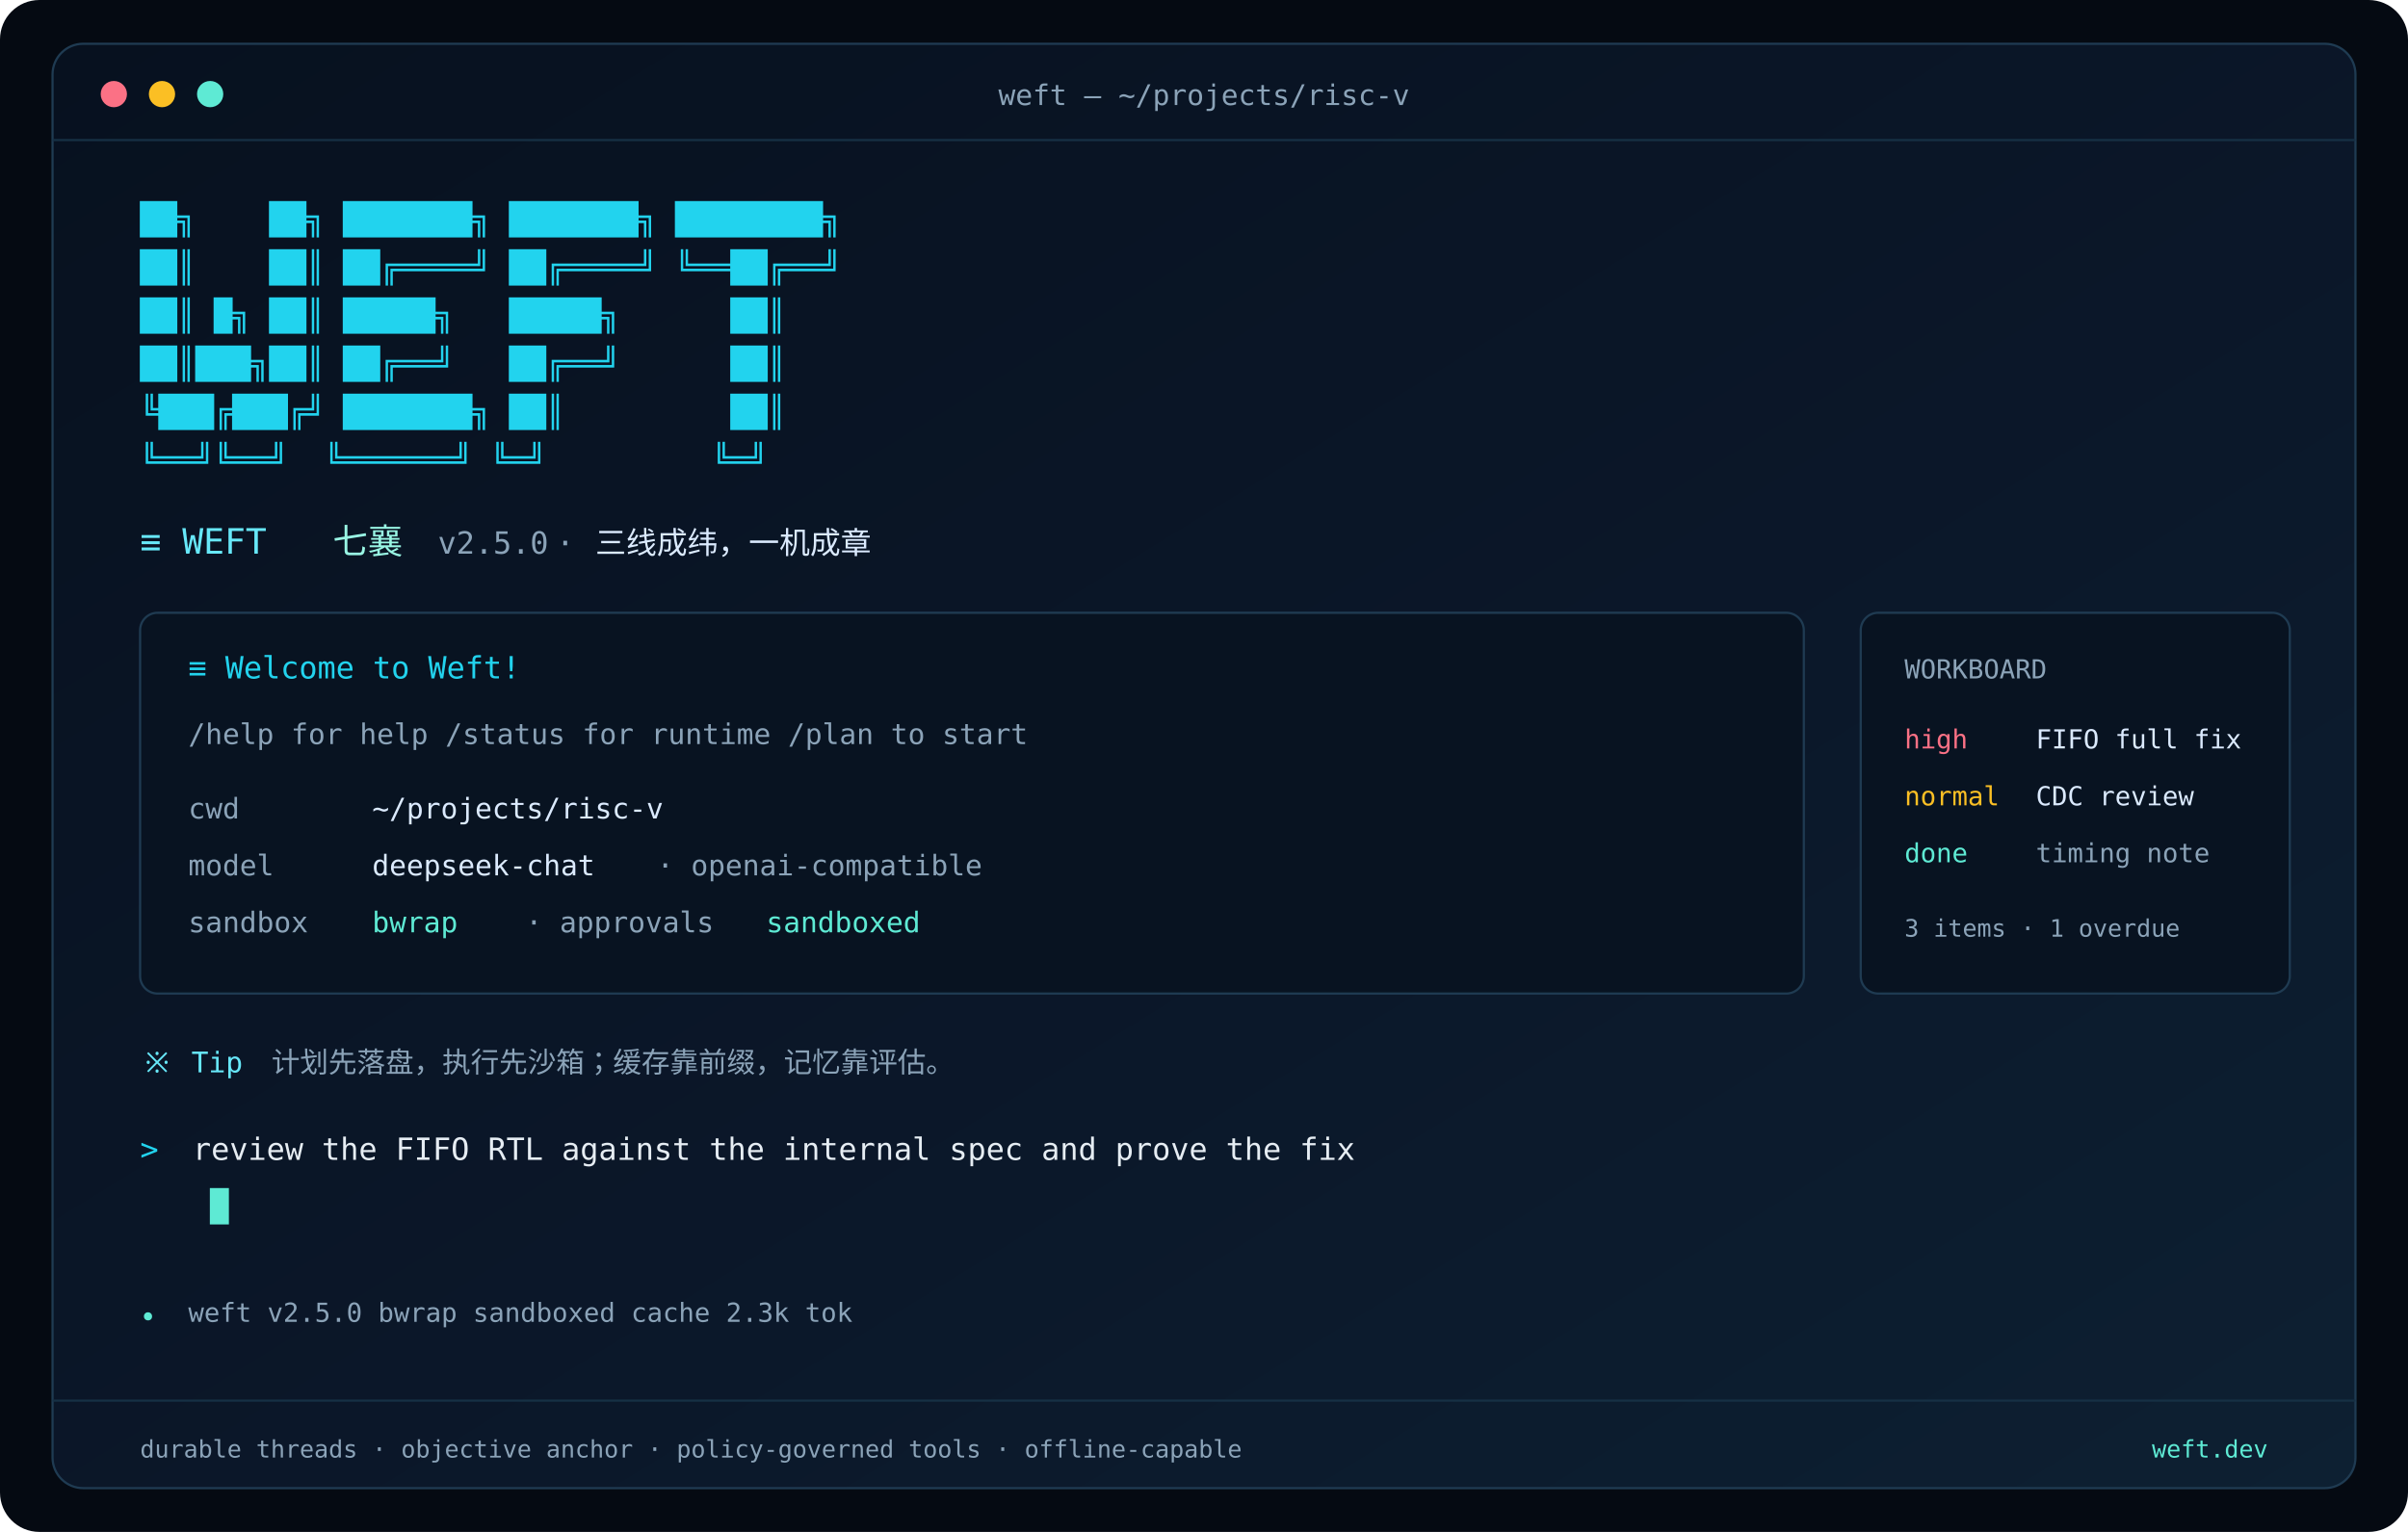
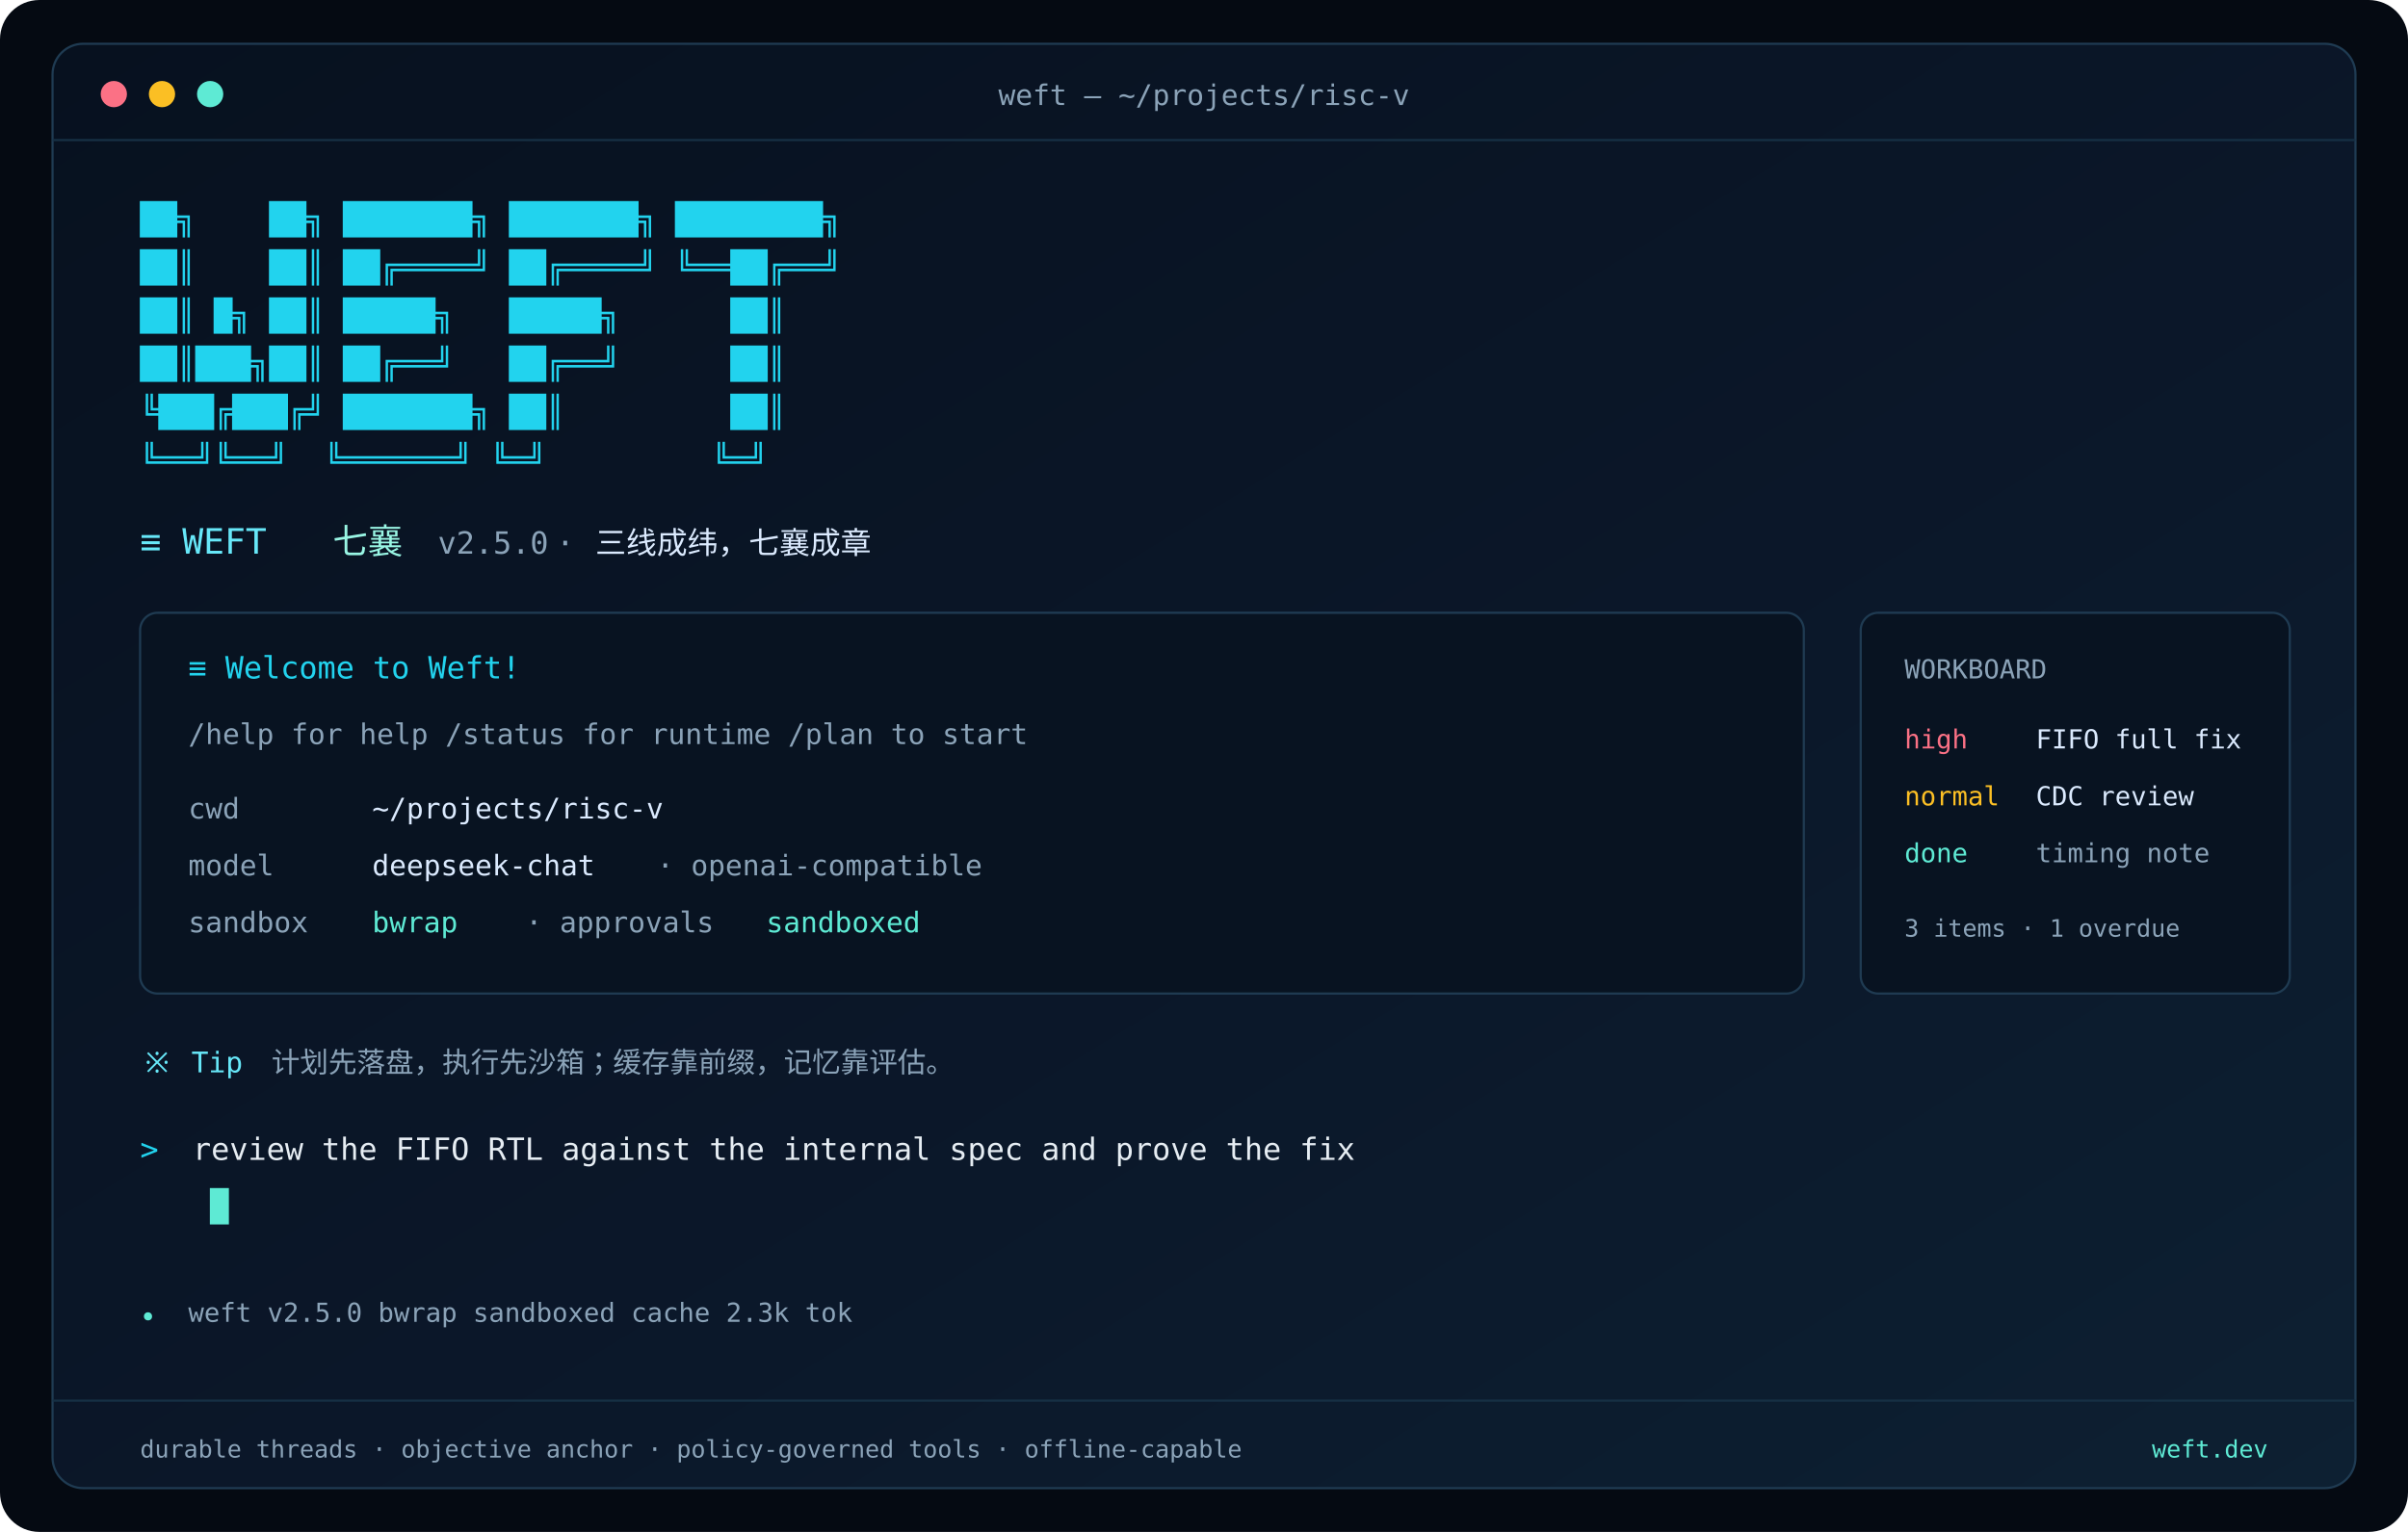
<svg xmlns="http://www.w3.org/2000/svg" width="1100" height="700" viewBox="0 0 1100 700" role="img" aria-label="Weft CLI preview">
  <defs>
    <linearGradient id="bg" x1="0" y1="0" x2="1" y2="1">
      <stop offset="0" stop-color="#07111f" />
      <stop offset="0.55" stop-color="#0b1729" />
      <stop offset="1" stop-color="#0d2032" />
    </linearGradient>
    <linearGradient id="edge" x1="0" y1="0" x2="1" y2="0">
      <stop offset="0" stop-color="#22d3ee" stop-opacity="0.8" />
      <stop offset="1" stop-color="#5eead4" stop-opacity="0.15" />
    </linearGradient>
    <filter id="glow" x="-20%" y="-20%" width="140%" height="140%">
      <feGaussianBlur stdDeviation="6" result="b" />
      <feMerge>
        <feMergeNode in="b" />
        <feMergeNode in="SourceGraphic" />
      </feMerge>
    </filter>
  </defs>
  <rect width="1100" height="700" rx="18" fill="#050a12" />
  <rect x="24" y="20" width="1052" height="660" rx="14" fill="url(#bg)" stroke="#1f3b52" />
  <path d="M24 64 H1076" stroke="#163044" />
  <circle cx="52" cy="43" r="6" fill="#fb7185" />
  <circle cx="74" cy="43" r="6" fill="#fbbf24" />
  <circle cx="96" cy="43" r="6" fill="#5eead4" />
  <text x="550" y="48" text-anchor="middle" fill="#8ba3b8" font-family="Consolas, monospace" font-size="13">weft — ~/projects/risc-v</text>
  <g font-family="'JetBrains Mono','Cascadia Code',Consolas,monospace" fill="#dbeafe">
    <text x="64" y="105" font-size="14" fill="#22d3ee" font-family="'Cascadia Mono', Consolas, monospace" textLength="323" lengthAdjust="spacingAndGlyphs">██╗    ██╗ ███████╗ ███████╗ ████████╗</text>
    <text x="64" y="127" font-size="14" fill="#22d3ee" font-family="'Cascadia Mono', Consolas, monospace" textLength="323" lengthAdjust="spacingAndGlyphs">██║    ██║ ██╔════╝ ██╔════╝ ╚══██╔══╝</text>
    <text x="64" y="149" font-size="14" fill="#22d3ee" font-family="'Cascadia Mono', Consolas, monospace" textLength="323" lengthAdjust="spacingAndGlyphs">██║ █╗ ██║ █████╗   █████╗      ██║   </text>
    <text x="64" y="171" font-size="14" fill="#22d3ee" font-family="'Cascadia Mono', Consolas, monospace" textLength="323" lengthAdjust="spacingAndGlyphs">██║███╗██║ ██╔══╝   ██╔══╝      ██║   </text>
    <text x="64" y="193" font-size="14" fill="#22d3ee" font-family="'Cascadia Mono', Consolas, monospace" textLength="323" lengthAdjust="spacingAndGlyphs">╚███╔███╔╝ ███████╗ ██║         ██║   </text>
    <text x="64" y="215" font-size="14" fill="#22d3ee" font-family="'Cascadia Mono', Consolas, monospace" textLength="323" lengthAdjust="spacingAndGlyphs"> ╚══╝╚══╝  ╚══════╝ ╚═╝         ╚═╝   </text>
    <text x="64" y="253" font-size="16" fill="#67e8f9">≡ WEFT</text>
    <text x="152" y="253" font-size="16" fill="#99f6e4">七襄</text>
    <text x="200" y="253" font-size="14" fill="#8ba3b8">v2.5.0</text>
    <text x="254" y="253" font-size="14" fill="#8ba3b8">·</text>
-     <text x="272" y="253" font-size="14" fill="#dbeafe">三线成纬，一机成章</text>
+     <text x="272" y="253" font-size="14" fill="#dbeafe">三线成纬，七襄成章</text>
    <rect x="64" y="280" width="760" height="174" rx="8" fill="#081321" stroke="#1f3b52" />
    <text x="86" y="310" font-size="14" fill="#22d3ee">≡ Welcome to Weft!</text>
    <text x="86" y="340" font-size="13" fill="#8ba3b8">/help for help      /status for runtime      /plan to start</text>
    <text x="86" y="374" font-size="13" fill="#8ba3b8">cwd      </text>
    <text x="170" y="374" font-size="13" fill="#dbeafe">~/projects/risc-v</text>
    <text x="86" y="400" font-size="13" fill="#8ba3b8">model    </text>
    <text x="170" y="400" font-size="13" fill="#dbeafe">deepseek-chat</text>
    <text x="300" y="400" font-size="13" fill="#8ba3b8">· openai-compatible</text>
    <text x="86" y="426" font-size="13" fill="#8ba3b8">sandbox  </text>
    <text x="170" y="426" font-size="13" fill="#5eead4">bwrap</text>
    <text x="240" y="426" font-size="13" fill="#8ba3b8">· approvals </text>
    <text x="350" y="426" font-size="13" fill="#5eead4">sandboxed</text>
    <text x="64" y="490" font-size="13" fill="#67e8f9">※ Tip</text>
    <text x="124" y="490" font-size="13" fill="#8ba3b8">计划先落盘，执行先沙箱；缓存靠前缀，记忆靠评估。</text>
    <text x="64" y="530" font-size="14" fill="#22d3ee">&gt;</text>
    <text x="88" y="530" font-size="14" fill="#e6edf3">review the FIFO RTL against the internal spec and prove the fix</text>
    <text x="96" y="556" font-size="14" fill="#5eead4">█</text>
    <text x="64" y="604" font-size="12" fill="#5eead4">⏺</text>
    <text x="86" y="604" font-size="12" fill="#8ba3b8">weft v2.5.0    bwrap    sandboxed    cache 2.3k tok</text>
    <rect x="850" y="280" width="196" height="174" rx="8" fill="#081321" stroke="#1f3b52" />
    <text x="870" y="310" font-size="12" fill="#8ba3b8">WORKBOARD</text>
    <text x="870" y="342" font-size="12" fill="#fb7185">high</text>
    <text x="930" y="342" font-size="12" fill="#dbeafe">FIFO full fix</text>
    <text x="870" y="368" font-size="12" fill="#fbbf24">normal</text>
    <text x="930" y="368" font-size="12" fill="#dbeafe">CDC review</text>
    <text x="870" y="394" font-size="12" fill="#5eead4">done</text>
    <text x="930" y="394" font-size="12" fill="#8ba3b8">timing note</text>
    <text x="870" y="428" font-size="11" fill="#8ba3b8">3 items · 1 overdue</text>
  </g>
  <path d="M24 640 H1076" stroke="#163044" />
  <text x="64" y="666" fill="#8ba3b8" font-family="Consolas, monospace" font-size="11">durable threads · objective anchor · policy-governed tools · offline-capable</text>
  <text x="1036" y="666" text-anchor="end" fill="#5eead4" font-family="Consolas, monospace" font-size="11">weft.dev</text>
</svg>
